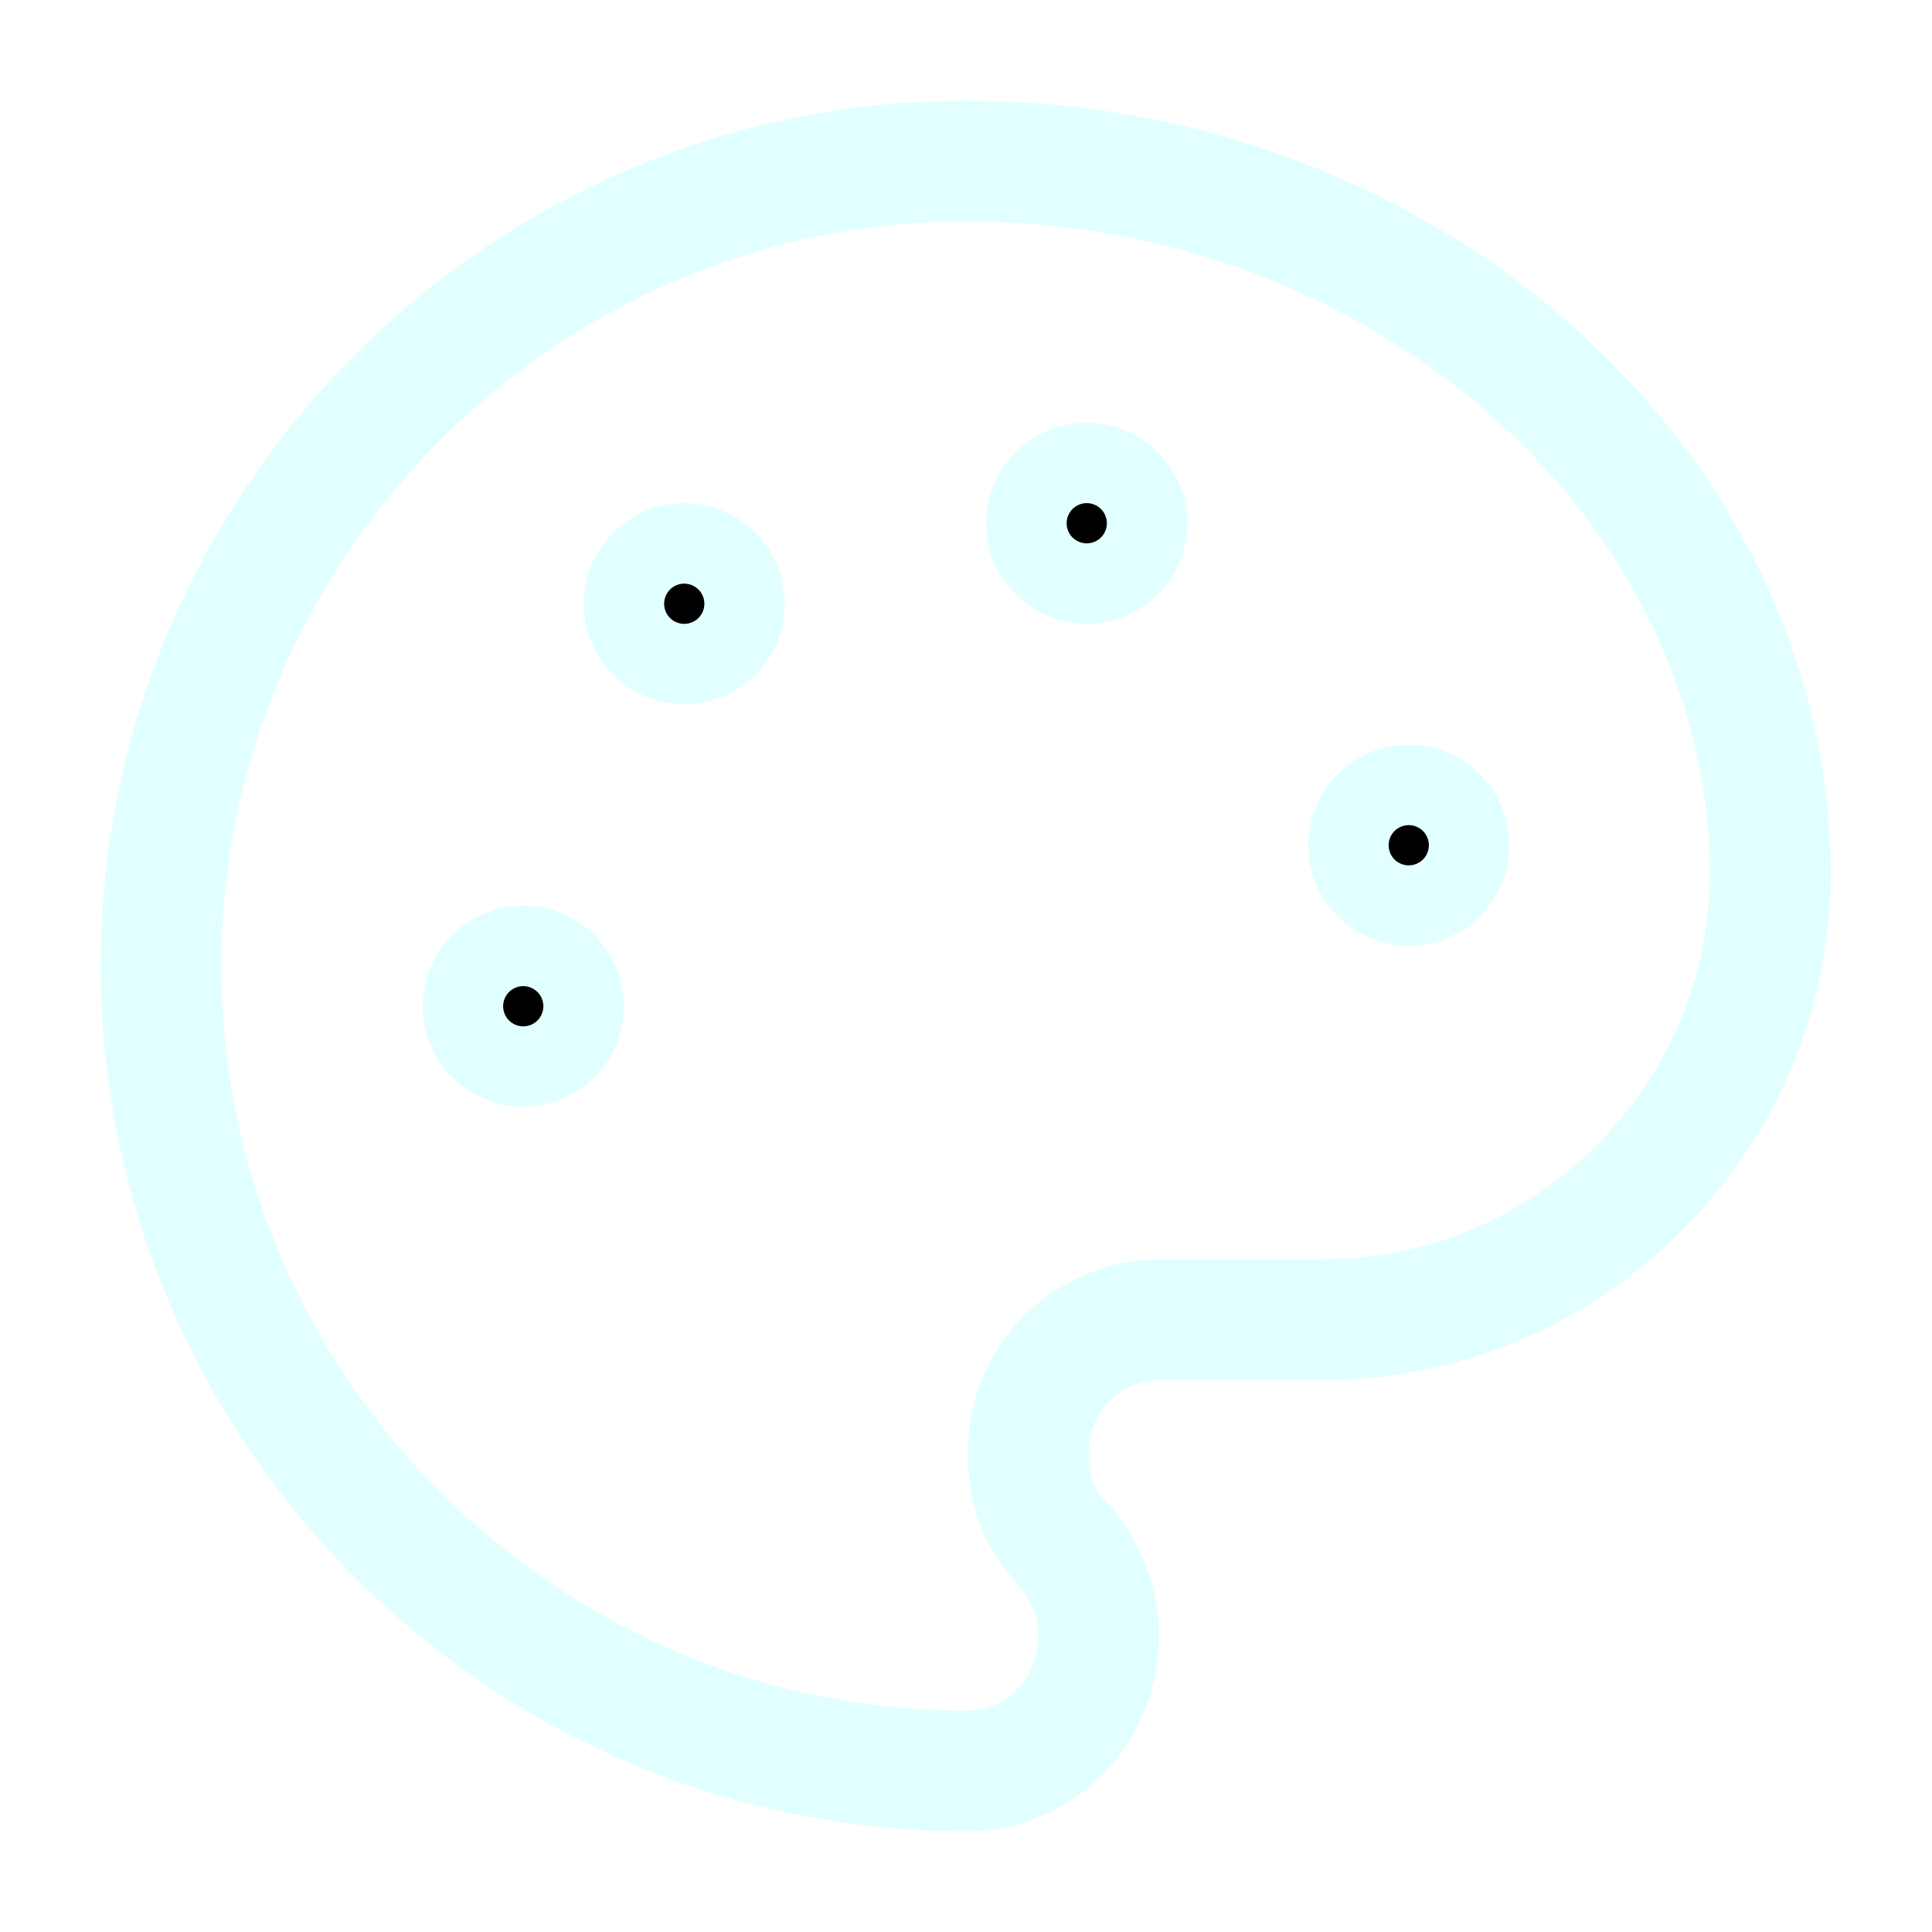
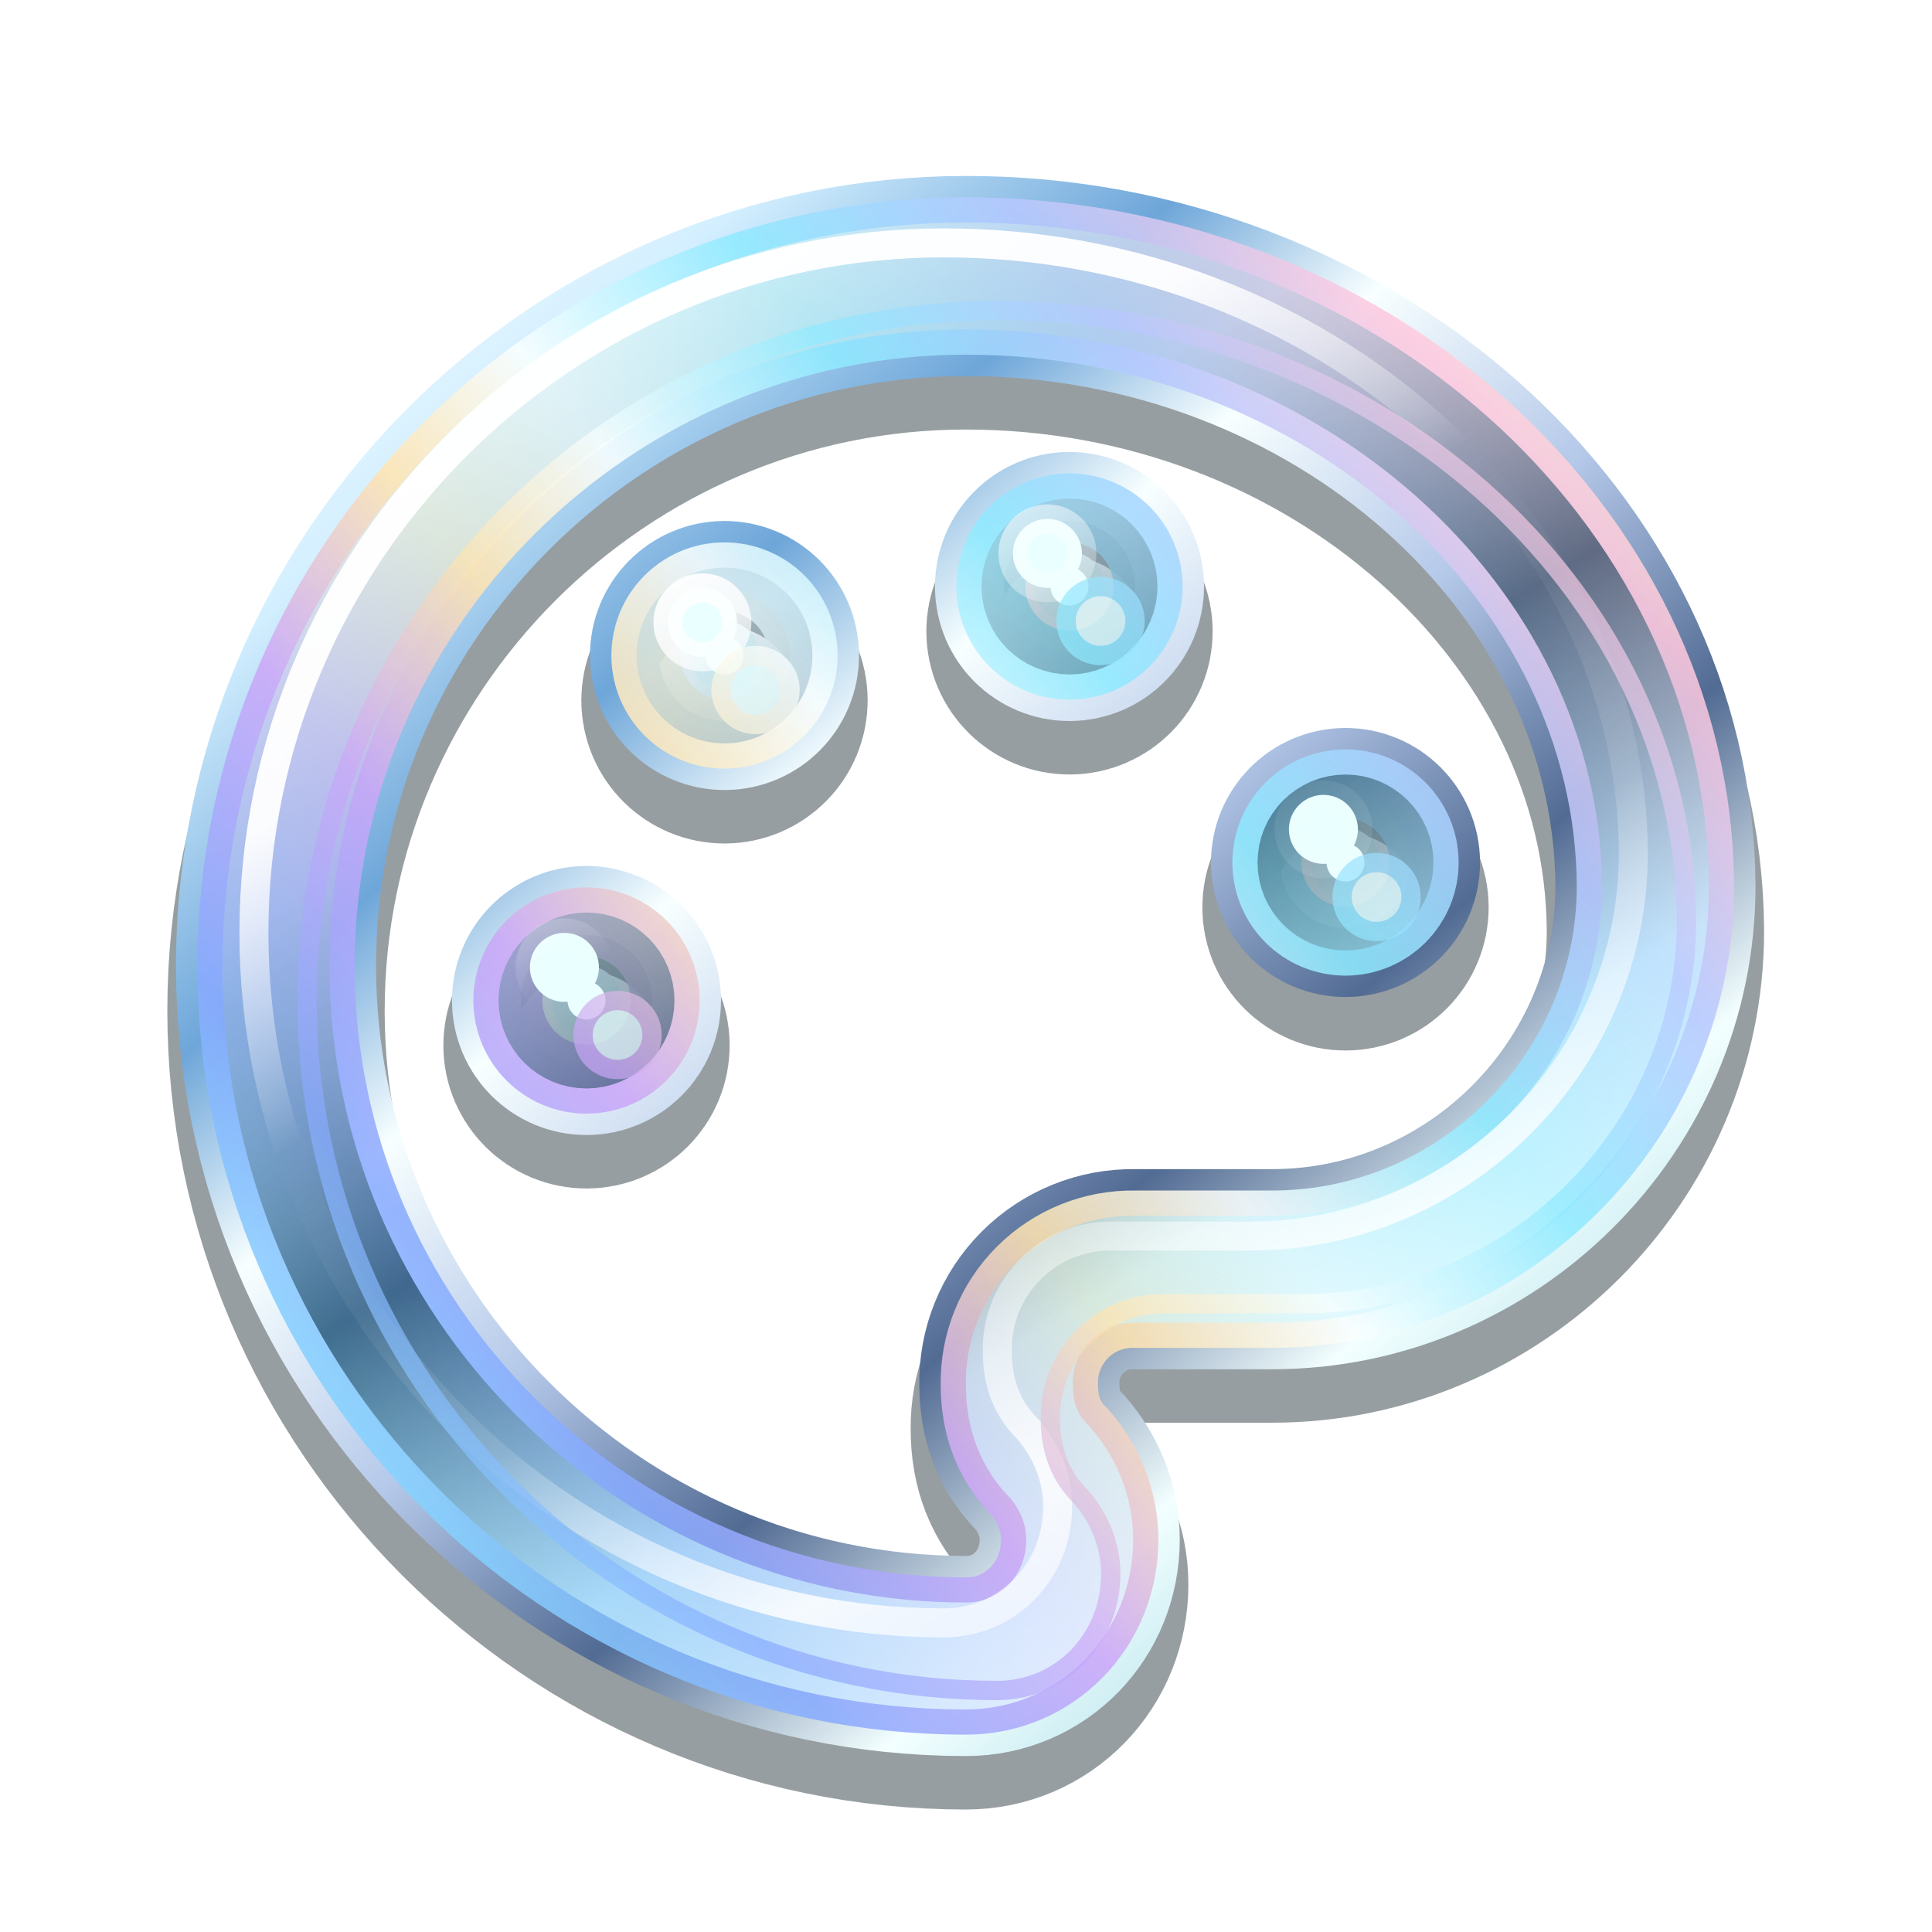
- <svg xmlns="http://www.w3.org/2000/svg" class="lucide lucide-palette" width="24" height="24" viewBox="0 0 24 24" fill="none" stroke="#e2ffff" stroke-width="1.5" stroke-linecap="round" stroke-linejoin="round">
-   <circle cx="13.5" cy="6.5" r=".5" fill="currentColor" />
-   <circle cx="17.5" cy="10.5" r=".5" fill="currentColor" />
-   <circle cx="8.5" cy="7.5" r=".5" fill="currentColor" />
-   <circle cx="6.5" cy="12.5" r=".5" fill="currentColor" />
-   <path d="M12 2C6.5 2 2 6.5 2 12s4.5 10 10 10c.926 0 1.648-.746 1.648-1.688 0-.437-.18-.835-.437-1.125-.29-.289-.438-.652-.438-1.125a1.64 1.64 0 0 1 1.668-1.668h1.996c3.051 0 5.555-2.503 5.555-5.554C21.965 6.012 17.461 2 12 2z" />
+ <svg xmlns="http://www.w3.org/2000/svg" xmlns:xlink="http://www.w3.org/1999/xlink" width="128" height="128" viewBox="-2 -2 28 28" fill="none" stroke-linecap="round" stroke-linejoin="round" data-material="liquid-prism">
+   <defs>
+     <g id="prism-shape">
+       <circle cx="13.5" cy="6.5" r=".5" fill="#eaffff" />
+       <circle cx="17.5" cy="10.5" r=".5" fill="#eaffff" />
+       <circle cx="8.5" cy="7.5" r=".5" fill="#eaffff" />
+       <circle cx="6.5" cy="12.5" r=".5" fill="#eaffff" />
+       <path d="M12 2C6.5 2 2 6.5 2 12s4.5 10 10 10c.926 0 1.648-.746 1.648-1.688 0-.437-.18-.835-.437-1.125-.29-.289-.438-.652-.438-1.125a1.64 1.64 0 0 1 1.668-1.668h1.996c3.051 0 5.555-2.503 5.555-5.554C21.965 6.012 17.461 2 12 2z" />
+     </g>
+     <linearGradient id="prism-rim" x1="2" y1="1" x2="21" y2="23" gradientUnits="userSpaceOnUse">
+       <stop stop-color="#ffffff" />
+       <stop offset=".15" stop-color="#d3efff" />
+       <stop offset=".29" stop-color="#6ea6d9" />
+       <stop offset=".39" stop-color="#f8ffff" />
+       <stop offset=".52" stop-color="#b4c8e9" />
+       <stop offset=".65" stop-color="#526b93" />
+       <stop offset=".78" stop-color="#f3ffff" />
+       <stop offset=".9" stop-color="#a8dce7" />
+       <stop offset="1" stop-color="#ffffff" />
+     </linearGradient>
+     <linearGradient id="prism-spectrum" x1="2" y1="20" x2="22" y2="3" gradientUnits="userSpaceOnUse">
+       <stop stop-color="#83edff" />
+       <stop offset=".16" stop-color="#88aaff" />
+       <stop offset=".3" stop-color="#cca7f8" />
+       <stop offset=".42" stop-color="#ffe4b0" />
+       <stop offset=".52" stop-color="#f9ffff" />
+       <stop offset=".65" stop-color="#8eeaff" />
+       <stop offset=".78" stop-color="#b7c8ff" />
+       <stop offset=".9" stop-color="#ffc9de" />
+       <stop offset="1" stop-color="#fff2cb" />
+     </linearGradient>
+     <linearGradient id="prism-core" x1="5" y1="2" x2="18" y2="23" gradientUnits="userSpaceOnUse">
+       <stop stop-color="#efffff" stop-opacity=".9" />
+       <stop offset=".25" stop-color="#a8cddc" stop-opacity=".38" />
+       <stop offset=".48" stop-color="#163d55" stop-opacity=".66" />
+       <stop offset=".7" stop-color="#c7f5ff" stop-opacity=".58" />
+       <stop offset="1" stop-color="#ffffff" stop-opacity=".92" />
+     </linearGradient>
+     <linearGradient id="prism-glint" x1="4" y1="2" x2="16" y2="22" gradientUnits="userSpaceOnUse">
+       <stop stop-color="#ffffff" />
+       <stop offset=".27" stop-color="#ffffff" stop-opacity=".95" />
+       <stop offset=".45" stop-color="#ffffff" stop-opacity="0" />
+       <stop offset=".68" stop-color="#ffffff" stop-opacity=".12" />
+       <stop offset=".86" stop-color="#ffffff" stop-opacity=".85" />
+       <stop offset="1" stop-color="#ffffff" stop-opacity=".3" />
+     </linearGradient>
+   </defs>
+   <use xlink:href="#prism-shape" stroke="#061820" stroke-width="3.15" opacity=".42" transform="translate(0 .65)" />
+   <use xlink:href="#prism-shape" stroke="url(#prism-rim)" stroke-width="2.9" />
+   <use xlink:href="#prism-shape" stroke="url(#prism-spectrum)" stroke-width="2.28" opacity=".86" />
+   <use xlink:href="#prism-shape" stroke="url(#prism-core)" stroke-width="1.55" />
+   <use xlink:href="#prism-shape" stroke="url(#prism-glint)" stroke-width=".42" transform="translate(-.32 -.48)" />
+   <use xlink:href="#prism-shape" stroke="url(#prism-spectrum)" stroke-width=".28" opacity=".7" transform="translate(.45 .5)" />
</svg>
